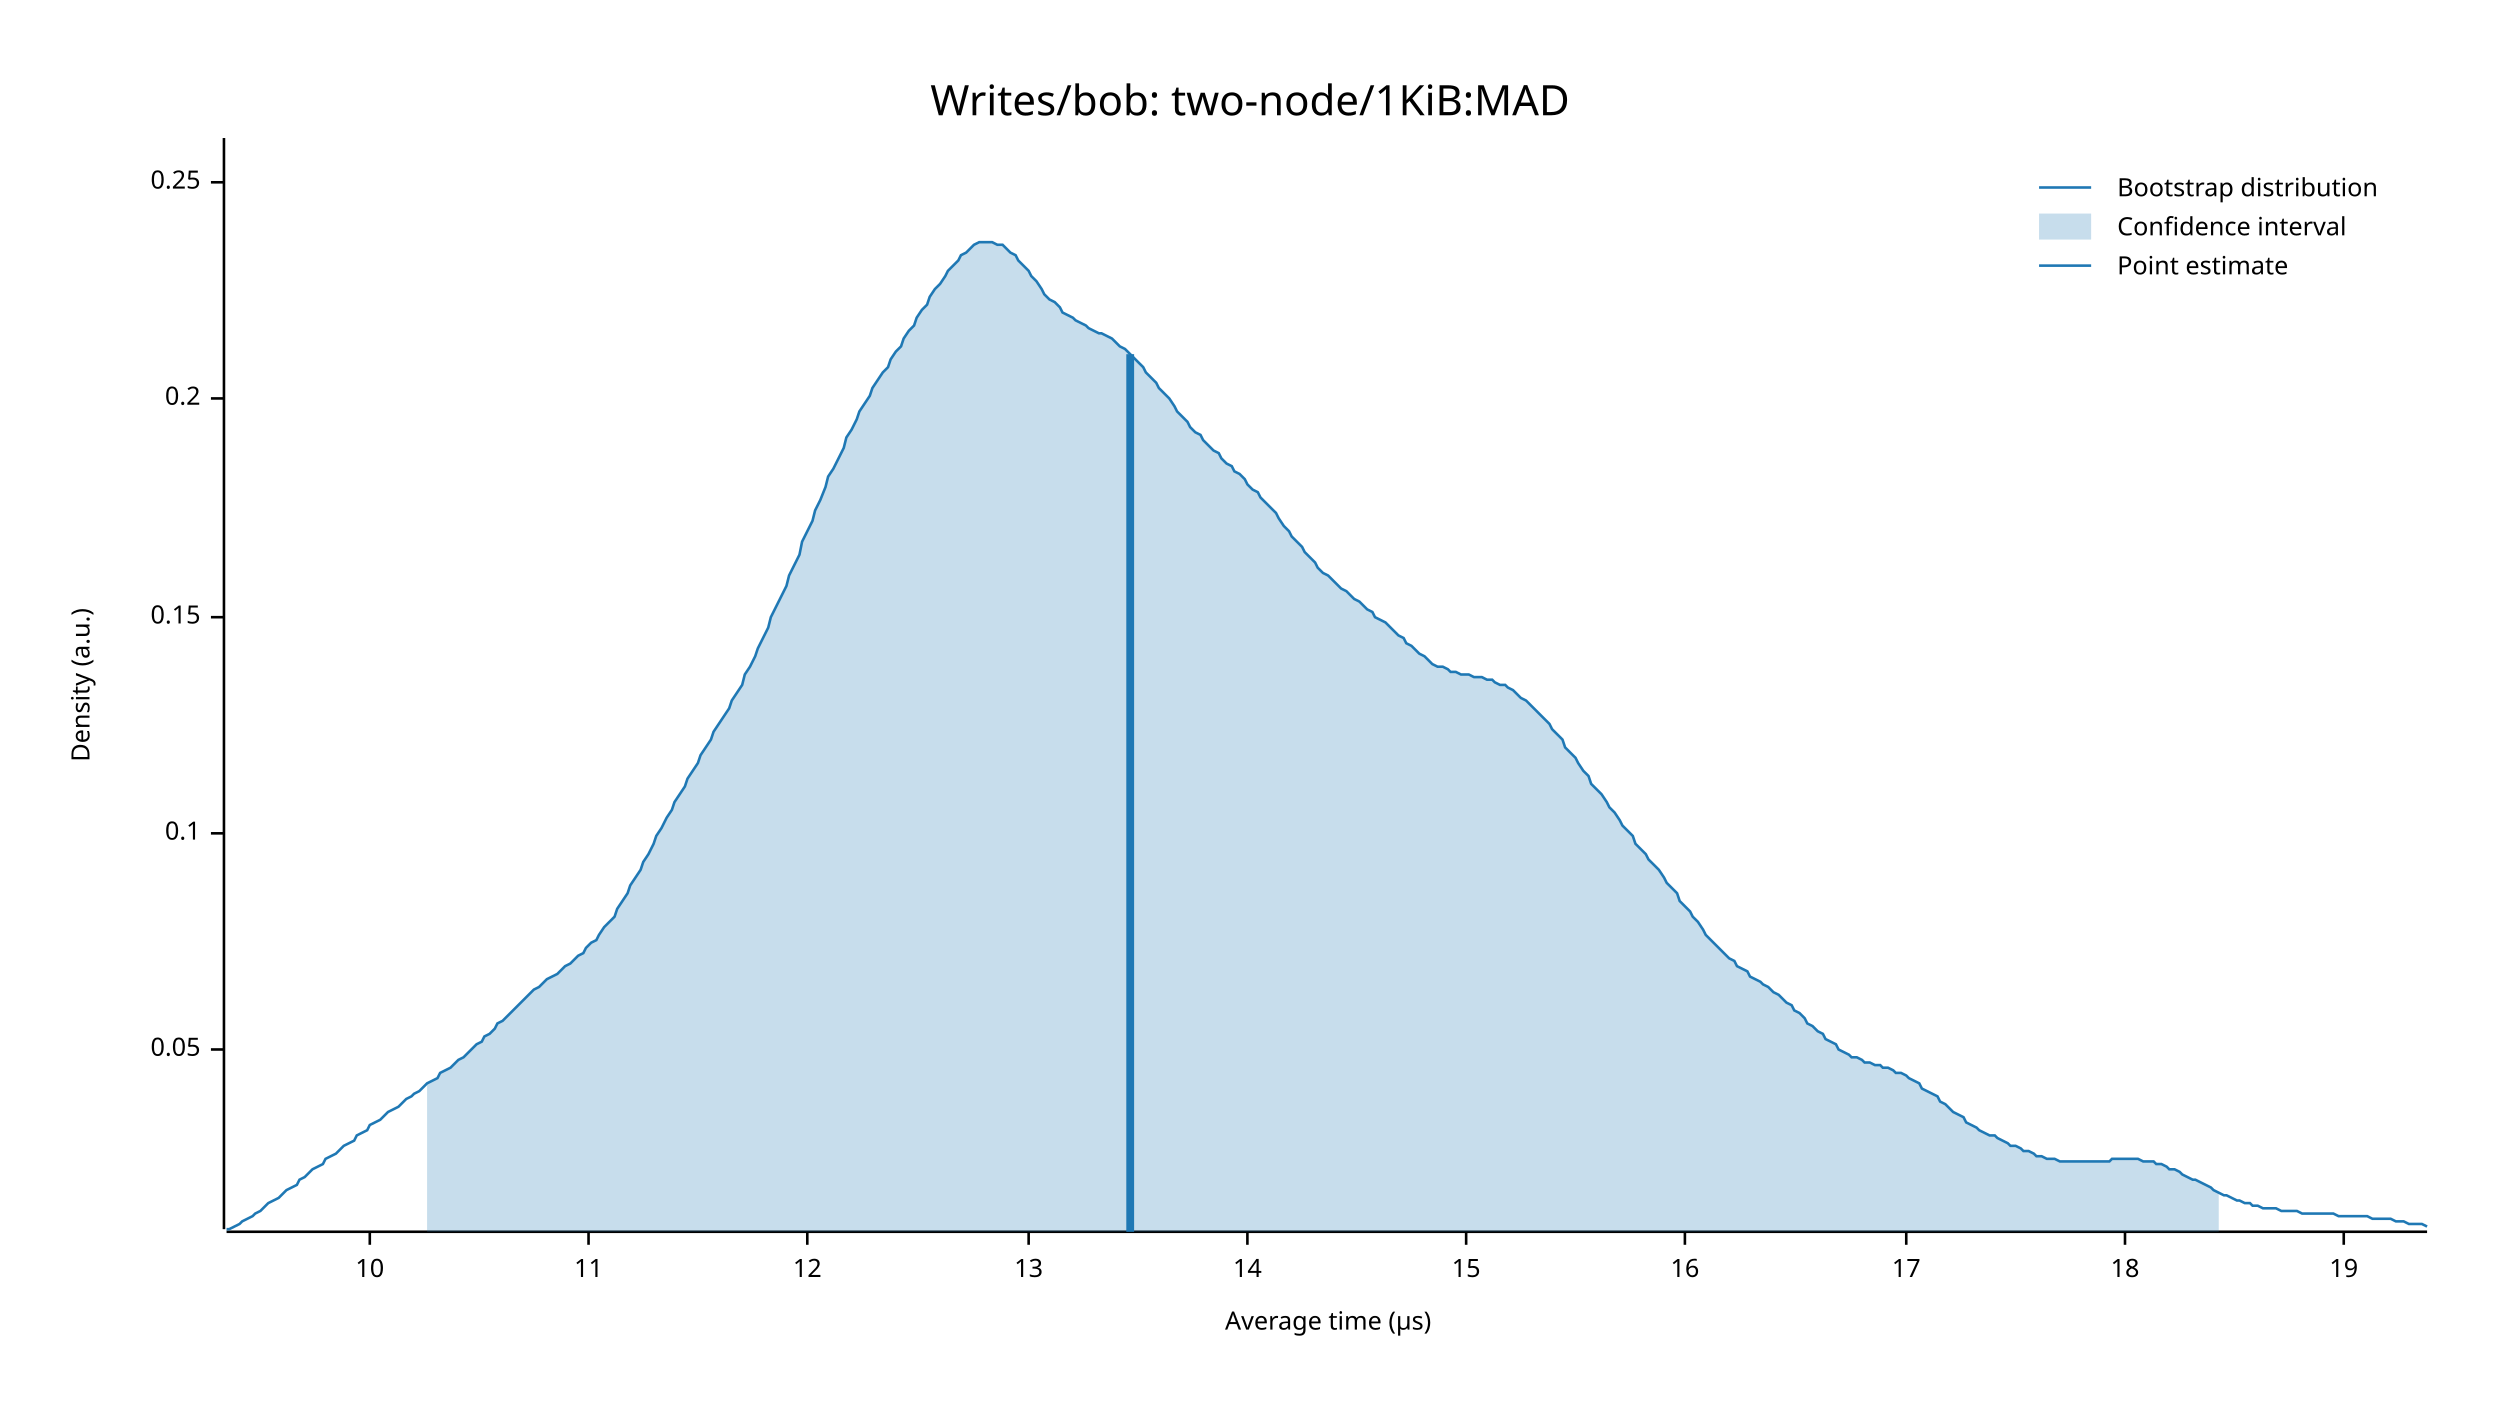
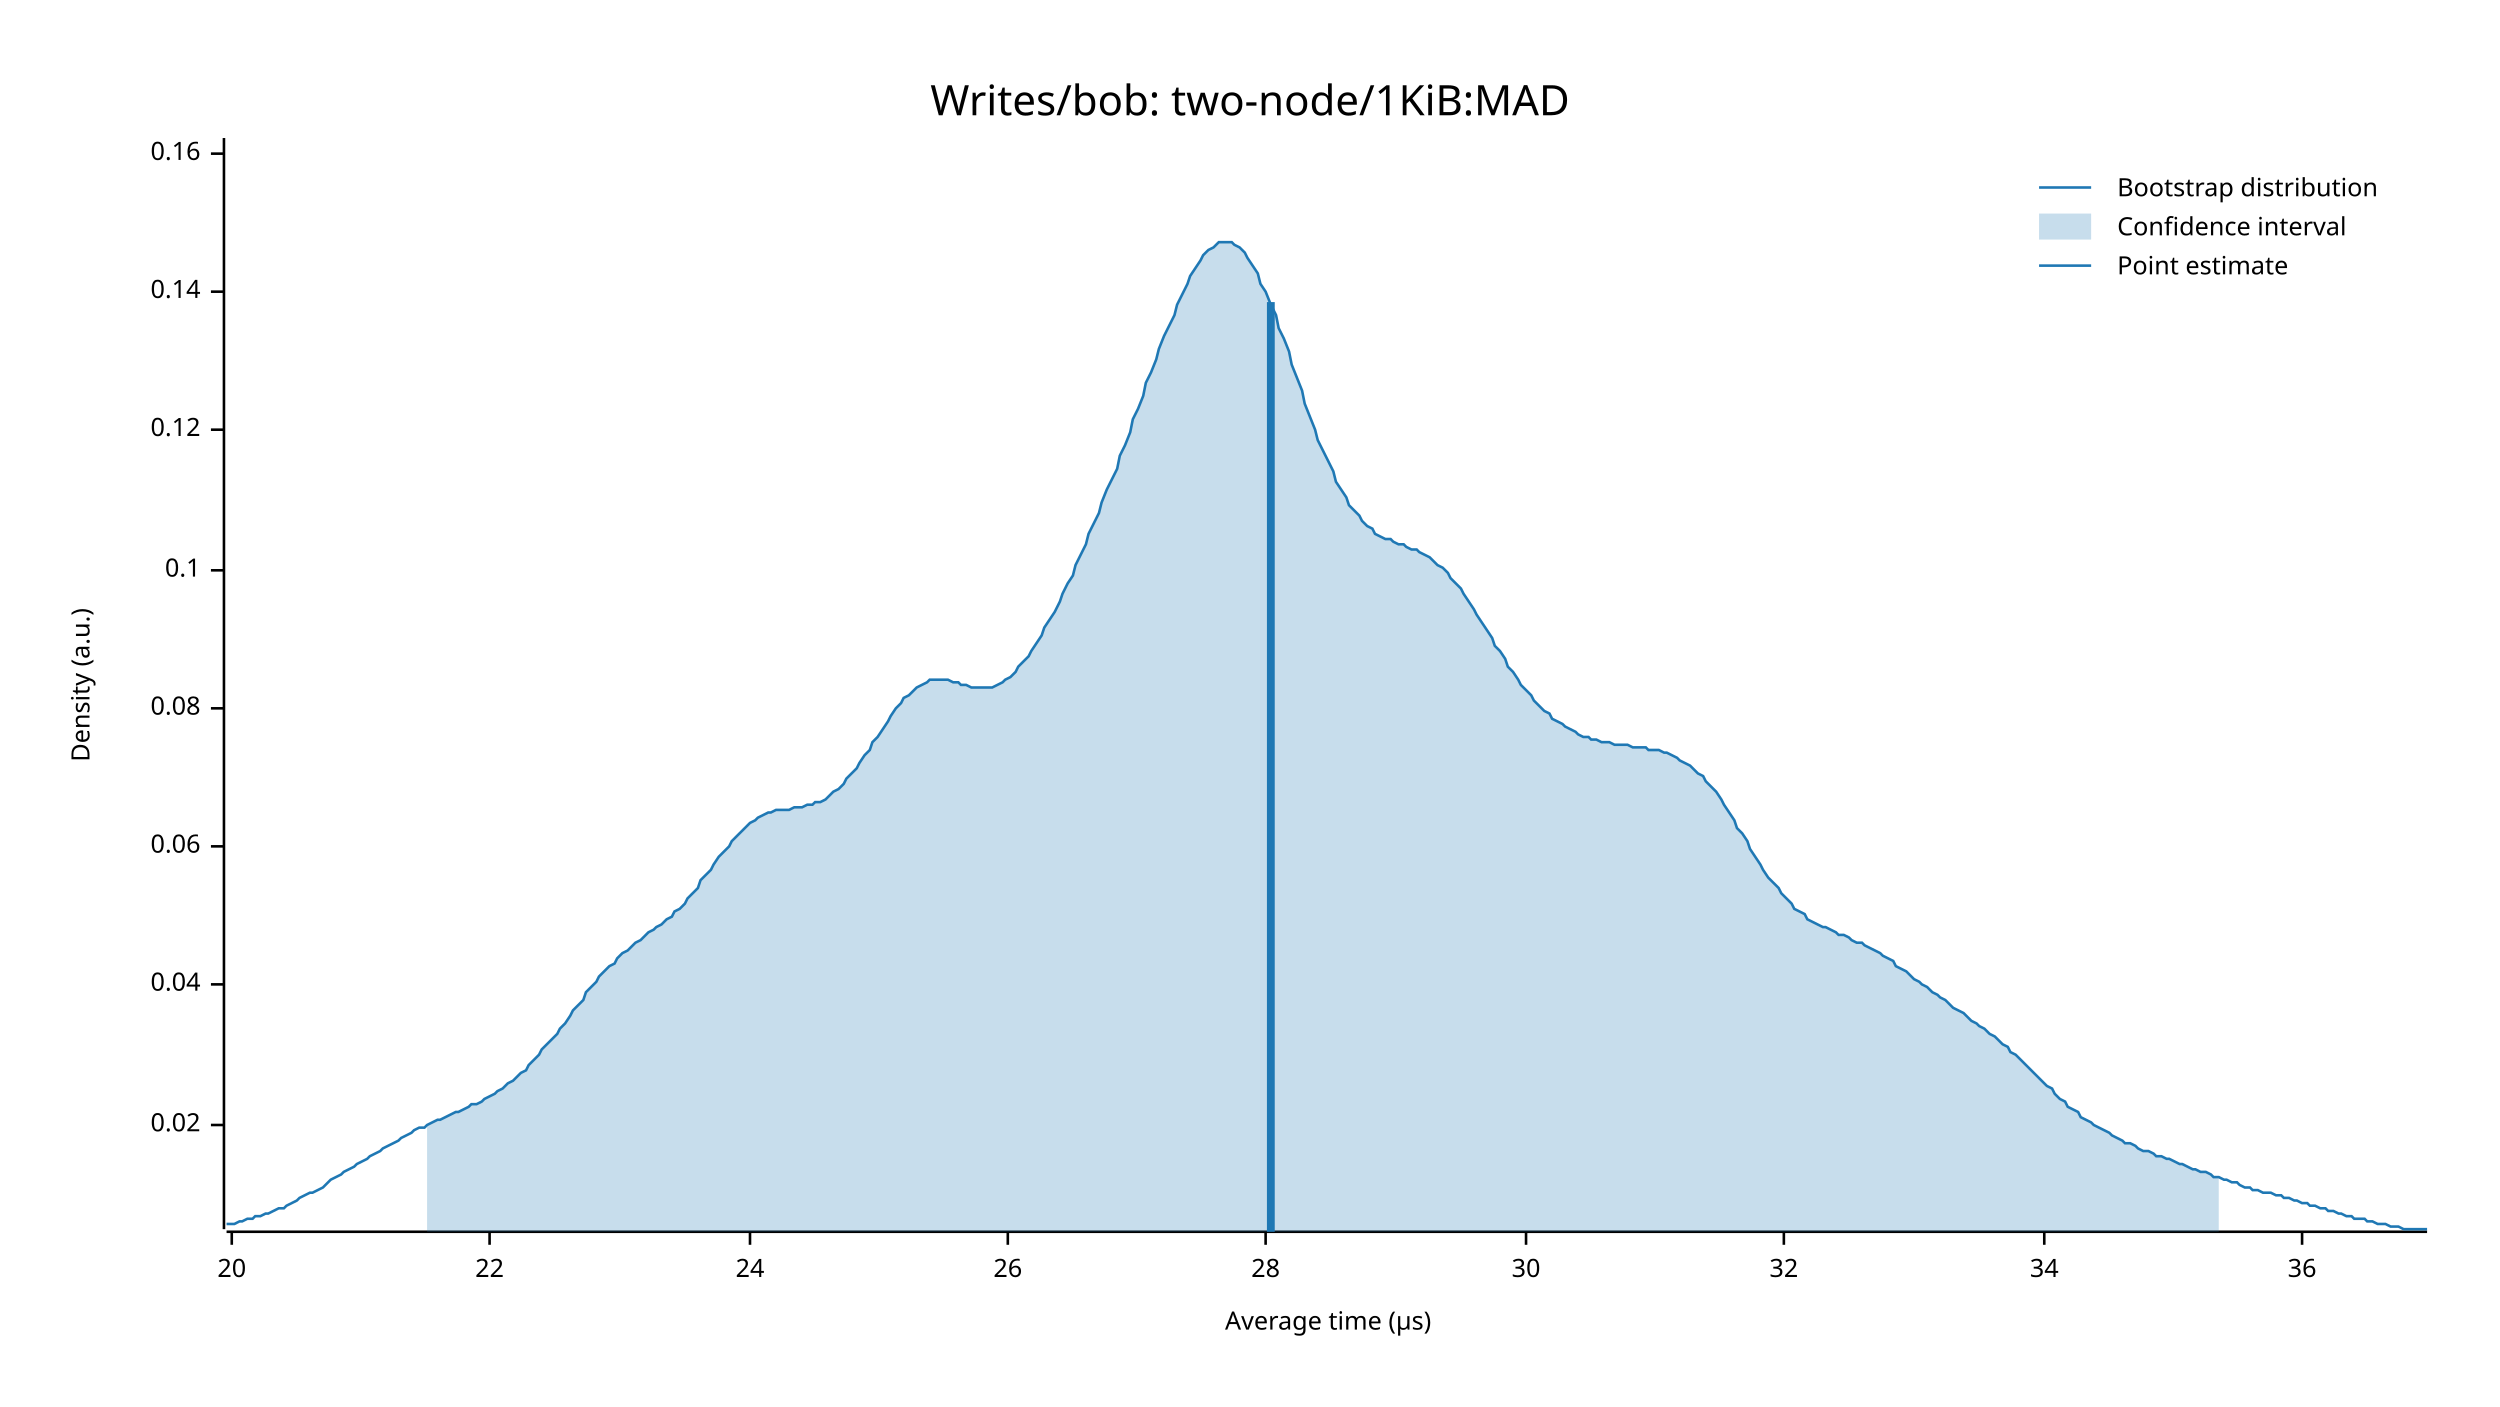
<svg xmlns="http://www.w3.org/2000/svg" width="960" height="540" viewBox="0 0 960 540">
  <text x="480" y="32" dy="0.76em" text-anchor="middle" font-family="sans-serif" font-size="16.129" opacity="1" fill="#000000">
Writes/bob: two-node/1KiB:MAD
</text>
  <text x="27" y="263" dy="0.76em" text-anchor="middle" font-family="sans-serif" font-size="9.677" opacity="1" fill="#000000" transform="rotate(270, 27, 263)">
Density (a.u.)
</text>
  <text x="510" y="513" dy="-0.5ex" text-anchor="middle" font-family="sans-serif" font-size="9.677" opacity="1" fill="#000000">
Average time (µs)
</text>
  <polyline fill="none" opacity="1" stroke="#000000" stroke-width="1" points="86,53 86,472 " />
-   <text x="77" y="403" dy="0.5ex" text-anchor="end" font-family="sans-serif" font-size="9.677" opacity="1" fill="#000000">
- 0.05
+   <text x="77" y="432" dy="0.5ex" text-anchor="end" font-family="sans-serif" font-size="9.677" opacity="1" fill="#000000">
+ 0.02
</text>
-   <polyline fill="none" opacity="1" stroke="#000000" stroke-width="1" points="81,403 86,403 " />
-   <text x="77" y="320" dy="0.5ex" text-anchor="end" font-family="sans-serif" font-size="9.677" opacity="1" fill="#000000">
+   <polyline fill="none" opacity="1" stroke="#000000" stroke-width="1" points="81,432 86,432 " />
+   <text x="77" y="378" dy="0.5ex" text-anchor="end" font-family="sans-serif" font-size="9.677" opacity="1" fill="#000000">
+ 0.04
+ </text>
+   <polyline fill="none" opacity="1" stroke="#000000" stroke-width="1" points="81,378 86,378 " />
+   <text x="77" y="325" dy="0.5ex" text-anchor="end" font-family="sans-serif" font-size="9.677" opacity="1" fill="#000000">
+ 0.06
+ </text>
+   <polyline fill="none" opacity="1" stroke="#000000" stroke-width="1" points="81,325 86,325 " />
+   <text x="77" y="272" dy="0.5ex" text-anchor="end" font-family="sans-serif" font-size="9.677" opacity="1" fill="#000000">
+ 0.08
+ </text>
+   <polyline fill="none" opacity="1" stroke="#000000" stroke-width="1" points="81,272 86,272 " />
+   <text x="77" y="219" dy="0.5ex" text-anchor="end" font-family="sans-serif" font-size="9.677" opacity="1" fill="#000000">
0.1
</text>
-   <polyline fill="none" opacity="1" stroke="#000000" stroke-width="1" points="81,320 86,320 " />
-   <text x="77" y="237" dy="0.5ex" text-anchor="end" font-family="sans-serif" font-size="9.677" opacity="1" fill="#000000">
- 0.15
+   <polyline fill="none" opacity="1" stroke="#000000" stroke-width="1" points="81,219 86,219 " />
+   <text x="77" y="165" dy="0.5ex" text-anchor="end" font-family="sans-serif" font-size="9.677" opacity="1" fill="#000000">
+ 0.12
</text>
-   <polyline fill="none" opacity="1" stroke="#000000" stroke-width="1" points="81,237 86,237 " />
-   <text x="77" y="153" dy="0.5ex" text-anchor="end" font-family="sans-serif" font-size="9.677" opacity="1" fill="#000000">
- 0.2
+   <polyline fill="none" opacity="1" stroke="#000000" stroke-width="1" points="81,165 86,165 " />
+   <text x="77" y="112" dy="0.5ex" text-anchor="end" font-family="sans-serif" font-size="9.677" opacity="1" fill="#000000">
+ 0.14
</text>
-   <polyline fill="none" opacity="1" stroke="#000000" stroke-width="1" points="81,153 86,153 " />
-   <text x="77" y="70" dy="0.5ex" text-anchor="end" font-family="sans-serif" font-size="9.677" opacity="1" fill="#000000">
- 0.25
+   <polyline fill="none" opacity="1" stroke="#000000" stroke-width="1" points="81,112 86,112 " />
+   <text x="77" y="59" dy="0.5ex" text-anchor="end" font-family="sans-serif" font-size="9.677" opacity="1" fill="#000000">
+ 0.16
</text>
-   <polyline fill="none" opacity="1" stroke="#000000" stroke-width="1" points="81,70 86,70 " />
+   <polyline fill="none" opacity="1" stroke="#000000" stroke-width="1" points="81,59 86,59 " />
  <polyline fill="none" opacity="1" stroke="#000000" stroke-width="1" points="87,473 932,473 " />
-   <text x="142" y="483" dy="0.76em" text-anchor="middle" font-family="sans-serif" font-size="9.677" opacity="1" fill="#000000">
- 10
+   <text x="89" y="483" dy="0.76em" text-anchor="middle" font-family="sans-serif" font-size="9.677" opacity="1" fill="#000000">
+ 20
</text>
-   <polyline fill="none" opacity="1" stroke="#000000" stroke-width="1" points="142,473 142,478 " />
-   <text x="226" y="483" dy="0.76em" text-anchor="middle" font-family="sans-serif" font-size="9.677" opacity="1" fill="#000000">
- 11
+   <polyline fill="none" opacity="1" stroke="#000000" stroke-width="1" points="89,473 89,478 " />
+   <text x="188" y="483" dy="0.76em" text-anchor="middle" font-family="sans-serif" font-size="9.677" opacity="1" fill="#000000">
+ 22
</text>
-   <polyline fill="none" opacity="1" stroke="#000000" stroke-width="1" points="226,473 226,478 " />
-   <text x="310" y="483" dy="0.76em" text-anchor="middle" font-family="sans-serif" font-size="9.677" opacity="1" fill="#000000">
- 12
+   <polyline fill="none" opacity="1" stroke="#000000" stroke-width="1" points="188,473 188,478 " />
+   <text x="288" y="483" dy="0.76em" text-anchor="middle" font-family="sans-serif" font-size="9.677" opacity="1" fill="#000000">
+ 24
</text>
-   <polyline fill="none" opacity="1" stroke="#000000" stroke-width="1" points="310,473 310,478 " />
-   <text x="395" y="483" dy="0.76em" text-anchor="middle" font-family="sans-serif" font-size="9.677" opacity="1" fill="#000000">
- 13
+   <polyline fill="none" opacity="1" stroke="#000000" stroke-width="1" points="288,473 288,478 " />
+   <text x="387" y="483" dy="0.76em" text-anchor="middle" font-family="sans-serif" font-size="9.677" opacity="1" fill="#000000">
+ 26
</text>
-   <polyline fill="none" opacity="1" stroke="#000000" stroke-width="1" points="395,473 395,478 " />
-   <text x="479" y="483" dy="0.76em" text-anchor="middle" font-family="sans-serif" font-size="9.677" opacity="1" fill="#000000">
- 14
+   <polyline fill="none" opacity="1" stroke="#000000" stroke-width="1" points="387,473 387,478 " />
+   <text x="486" y="483" dy="0.76em" text-anchor="middle" font-family="sans-serif" font-size="9.677" opacity="1" fill="#000000">
+ 28
</text>
-   <polyline fill="none" opacity="1" stroke="#000000" stroke-width="1" points="479,473 479,478 " />
-   <text x="563" y="483" dy="0.76em" text-anchor="middle" font-family="sans-serif" font-size="9.677" opacity="1" fill="#000000">
- 15
+   <polyline fill="none" opacity="1" stroke="#000000" stroke-width="1" points="486,473 486,478 " />
+   <text x="586" y="483" dy="0.76em" text-anchor="middle" font-family="sans-serif" font-size="9.677" opacity="1" fill="#000000">
+ 30
</text>
-   <polyline fill="none" opacity="1" stroke="#000000" stroke-width="1" points="563,473 563,478 " />
-   <text x="647" y="483" dy="0.76em" text-anchor="middle" font-family="sans-serif" font-size="9.677" opacity="1" fill="#000000">
- 16
+   <polyline fill="none" opacity="1" stroke="#000000" stroke-width="1" points="586,473 586,478 " />
+   <text x="685" y="483" dy="0.76em" text-anchor="middle" font-family="sans-serif" font-size="9.677" opacity="1" fill="#000000">
+ 32
</text>
-   <polyline fill="none" opacity="1" stroke="#000000" stroke-width="1" points="647,473 647,478 " />
-   <text x="732" y="483" dy="0.76em" text-anchor="middle" font-family="sans-serif" font-size="9.677" opacity="1" fill="#000000">
- 17
+   <polyline fill="none" opacity="1" stroke="#000000" stroke-width="1" points="685,473 685,478 " />
+   <text x="785" y="483" dy="0.76em" text-anchor="middle" font-family="sans-serif" font-size="9.677" opacity="1" fill="#000000">
+ 34
</text>
-   <polyline fill="none" opacity="1" stroke="#000000" stroke-width="1" points="732,473 732,478 " />
-   <text x="816" y="483" dy="0.76em" text-anchor="middle" font-family="sans-serif" font-size="9.677" opacity="1" fill="#000000">
- 18
+   <polyline fill="none" opacity="1" stroke="#000000" stroke-width="1" points="785,473 785,478 " />
+   <text x="884" y="483" dy="0.76em" text-anchor="middle" font-family="sans-serif" font-size="9.677" opacity="1" fill="#000000">
+ 36
</text>
-   <polyline fill="none" opacity="1" stroke="#000000" stroke-width="1" points="816,473 816,478 " />
-   <text x="900" y="483" dy="0.76em" text-anchor="middle" font-family="sans-serif" font-size="9.677" opacity="1" fill="#000000">
- 19
- </text>
-   <polyline fill="none" opacity="1" stroke="#000000" stroke-width="1" points="900,473 900,478 " />
-   <polyline fill="none" opacity="1" stroke="#1F78B4" stroke-width="1" points="87,472 88,472 90,471 92,470 93,469 95,468 97,467 98,466 100,465 102,463 103,462 105,461 107,460 109,458 110,457 112,456 114,455 115,453 117,452 119,450 120,449 122,448 124,447 125,445 127,444 129,443 131,441 132,440 134,439 136,438 137,436 139,435 141,434 142,432 144,431 146,430 147,429 149,427 151,426 153,425 154,424 156,422 158,421 159,420 161,419 163,417 164,416 166,415 168,414 169,412 171,411 173,410 175,408 176,407 178,406 180,404 181,403 183,401 185,400 186,398 188,397 190,395 191,393 193,392 195,390 197,388 198,387 200,385 202,383 203,382 205,380 207,379 208,378 210,376 212,375 214,374 215,373 217,371 219,370 220,369 222,367 224,366 225,364 227,362 229,361 230,359 232,356 234,354 236,352 237,349 239,346 241,343 242,340 244,337 246,334 247,331 249,328 251,324 252,321 254,318 256,314 258,311 259,308 261,305 263,302 264,299 266,296 268,293 269,290 271,287 273,284 274,281 276,278 278,275 280,272 281,269 283,266 285,263 286,259 288,256 290,252 291,249 293,245 295,241 296,237 298,233 300,229 302,225 303,221 305,217 307,213 308,208 310,204 312,200 313,196 315,192 317,187 318,183 320,180 322,176 324,172 325,168 327,165 329,161 330,158 332,155 334,152 335,149 337,146 339,143 341,141 342,138 344,135 346,133 347,130 349,127 351,125 352,122 354,119 356,117 357,114 359,111 361,109 363,106 364,104 366,102 368,100 369,98 371,97 373,95 374,94 376,93 378,93 379,93 381,93 383,94 385,94 386,95 388,97 390,98 391,100 393,102 395,104 396,106 398,108 400,111 401,113 403,115 405,116 407,118 408,120 410,121 412,122 413,123 415,124 417,125 418,126 420,127 422,128 423,128 425,129 427,130 429,132 430,133 432,134 434,136 435,137 437,139 439,141 440,143 442,145 444,147 445,149 447,151 449,153 451,156 452,158 454,160 456,162 457,164 459,166 461,167 462,169 464,171 466,173 468,174 469,176 471,178 473,179 474,181 476,182 478,184 479,186 481,188 483,189 484,191 486,193 488,195 490,197 491,199 493,202 495,204 496,206 498,208 500,210 501,212 503,214 505,216 506,218 508,220 510,221 512,223 513,224 515,226 517,227 518,228 520,230 522,231 523,232 525,234 527,235 528,237 530,238 532,239 534,241 535,242 537,244 539,245 540,247 542,248 544,250 545,251 547,252 549,254 550,255 552,256 554,256 556,257 557,258 559,258 561,259 562,259 564,259 566,260 567,260 569,260 571,261 573,261 574,262 576,263 578,263 579,264 581,265 583,267 584,268 586,269 588,271 589,272 591,274 593,276 595,278 596,280 598,282 600,284 601,287 603,289 605,291 606,293 608,296 610,298 611,301 613,303 615,305 617,308 618,310 620,312 622,315 623,317 625,319 627,321 628,324 630,326 632,328 633,330 635,332 637,334 639,337 640,339 642,341 644,343 645,346 647,348 649,350 650,352 652,354 654,357 655,359 657,361 659,363 661,365 662,366 664,368 666,369 667,371 669,372 671,373 672,375 674,376 676,377 677,378 679,379 681,381 683,382 684,383 686,385 688,386 689,388 691,389 693,391 694,393 696,394 698,396 700,397 701,399 703,400 705,401 706,403 708,404 710,405 711,406 713,406 715,407 716,408 718,408 720,409 722,409 723,410 725,410 727,411 728,412 730,412 732,413 733,414 735,415 737,416 738,418 740,419 742,420 744,421 745,423 747,424 749,426 750,427 752,428 754,429 755,431 757,432 759,433 760,434 762,435 764,436 766,436 767,437 769,438 771,439 772,440 774,440 776,441 777,442 779,442 781,443 782,444 784,444 786,445 788,445 789,445 791,446 793,446 794,446 796,446 798,446 799,446 801,446 803,446 804,446 806,446 808,446 810,446 811,445 813,445 815,445 816,445 818,445 820,445 821,445 823,446 825,446 827,446 828,447 830,447 832,448 833,449 835,449 837,450 838,451 840,452 842,453 843,453 845,454 847,455 849,456 850,457 852,458 854,459 855,459 857,460 859,461 860,461 862,462 864,462 865,463 867,463 869,464 871,464 872,464 874,464 876,465 877,465 879,465 881,465 882,465 884,466 886,466 887,466 889,466 891,466 893,466 894,466 896,466 898,467 899,467 901,467 903,467 904,467 906,467 908,467 909,467 911,468 913,468 915,468 916,468 918,468 920,469 921,469 923,469 925,470 926,470 928,470 930,470 932,471 " />
-   <polygon opacity="0.25" fill="#1F78B4" points="164,416 166,415 168,414 169,412 171,411 173,410 175,408 176,407 178,406 180,404 181,403 183,401 185,400 186,398 188,397 190,395 191,393 193,392 195,390 197,388 198,387 200,385 202,383 203,382 205,380 207,379 208,378 210,376 212,375 214,374 215,373 217,371 219,370 220,369 222,367 224,366 225,364 227,362 229,361 230,359 232,356 234,354 236,352 237,349 239,346 241,343 242,340 244,337 246,334 247,331 249,328 251,324 252,321 254,318 256,314 258,311 259,308 261,305 263,302 264,299 266,296 268,293 269,290 271,287 273,284 274,281 276,278 278,275 280,272 281,269 283,266 285,263 286,259 288,256 290,252 291,249 293,245 295,241 296,237 298,233 300,229 302,225 303,221 305,217 307,213 308,208 310,204 312,200 313,196 315,192 317,187 318,183 320,180 322,176 324,172 325,168 327,165 329,161 330,158 332,155 334,152 335,149 337,146 339,143 341,141 342,138 344,135 346,133 347,130 349,127 351,125 352,122 354,119 356,117 357,114 359,111 361,109 363,106 364,104 366,102 368,100 369,98 371,97 373,95 374,94 376,93 378,93 379,93 381,93 383,94 385,94 386,95 388,97 390,98 391,100 393,102 395,104 396,106 398,108 400,111 401,113 403,115 405,116 407,118 408,120 410,121 412,122 413,123 415,124 417,125 418,126 420,127 422,128 423,128 425,129 427,130 429,132 430,133 432,134 434,136 435,137 437,139 439,141 440,143 442,145 444,147 445,149 447,151 449,153 451,156 452,158 454,160 456,162 457,164 459,166 461,167 462,169 464,171 466,173 468,174 469,176 471,178 473,179 474,181 476,182 478,184 479,186 481,188 483,189 484,191 486,193 488,195 490,197 491,199 493,202 495,204 496,206 498,208 500,210 501,212 503,214 505,216 506,218 508,220 510,221 512,223 513,224 515,226 517,227 518,228 520,230 522,231 523,232 525,234 527,235 528,237 530,238 532,239 534,241 535,242 537,244 539,245 540,247 542,248 544,250 545,251 547,252 549,254 550,255 552,256 554,256 556,257 557,258 559,258 561,259 562,259 564,259 566,260 567,260 569,260 571,261 573,261 574,262 576,263 578,263 579,264 581,265 583,267 584,268 586,269 588,271 589,272 591,274 593,276 595,278 596,280 598,282 600,284 601,287 603,289 605,291 606,293 608,296 610,298 611,301 613,303 615,305 617,308 618,310 620,312 622,315 623,317 625,319 627,321 628,324 630,326 632,328 633,330 635,332 637,334 639,337 640,339 642,341 644,343 645,346 647,348 649,350 650,352 652,354 654,357 655,359 657,361 659,363 661,365 662,366 664,368 666,369 667,371 669,372 671,373 672,375 674,376 676,377 677,378 679,379 681,381 683,382 684,383 686,385 688,386 689,388 691,389 693,391 694,393 696,394 698,396 700,397 701,399 703,400 705,401 706,403 708,404 710,405 711,406 713,406 715,407 716,408 718,408 720,409 722,409 723,410 725,410 727,411 728,412 730,412 732,413 733,414 735,415 737,416 738,418 740,419 742,420 744,421 745,423 747,424 749,426 750,427 752,428 754,429 755,431 757,432 759,433 760,434 762,435 764,436 766,436 767,437 769,438 771,439 772,440 774,440 776,441 777,442 779,442 781,443 782,444 784,444 786,445 788,445 789,445 791,446 793,446 794,446 796,446 798,446 799,446 801,446 803,446 804,446 806,446 808,446 810,446 811,445 813,445 815,445 816,445 818,445 820,445 821,445 823,446 825,446 827,446 828,447 830,447 832,448 833,449 835,449 837,450 838,451 840,452 842,453 843,453 845,454 847,455 849,456 850,457 852,458 852,473 164,473 " />
-   <polyline fill="none" opacity="1" stroke="#1F78B4" stroke-width="3" points="434,473 434,136 " />
+   <polyline fill="none" opacity="1" stroke="#000000" stroke-width="1" points="884,473 884,478 " />
+   <polyline fill="none" opacity="1" stroke="#1F78B4" stroke-width="1" points="87,470 88,470 90,470 92,469 93,469 95,468 97,468 98,467 100,467 102,466 103,466 105,465 107,464 109,464 110,463 112,462 114,461 115,460 117,459 119,458 120,458 122,457 124,456 125,455 127,453 129,452 131,451 132,450 134,449 136,448 137,447 139,446 141,445 142,444 144,443 146,442 147,441 149,440 151,439 153,438 154,437 156,436 158,435 159,434 161,433 163,433 164,432 166,431 168,430 169,430 171,429 173,428 175,427 176,427 178,426 180,425 181,424 183,424 185,423 186,422 188,421 190,420 191,419 193,418 195,416 197,415 198,414 200,412 202,411 203,409 205,407 207,405 208,403 210,401 212,399 214,397 215,395 217,393 219,390 220,388 222,386 224,384 225,381 227,379 229,377 230,375 232,373 234,371 236,370 237,368 239,366 241,365 242,364 244,362 246,361 247,360 249,358 251,357 252,356 254,355 256,353 258,352 259,350 261,349 263,347 264,345 266,343 268,341 269,338 271,336 273,334 274,332 276,329 278,327 280,325 281,323 283,321 285,319 286,318 288,316 290,315 291,314 293,313 295,312 296,312 298,311 300,311 302,311 303,311 305,310 307,310 308,310 310,309 312,309 313,308 315,308 317,307 318,306 320,304 322,303 324,301 325,299 327,297 329,295 330,293 332,290 334,288 335,285 337,283 339,280 341,277 342,275 344,272 346,270 347,268 349,267 351,265 352,264 354,263 356,262 357,261 359,261 361,261 363,261 364,261 366,262 368,262 369,263 371,263 373,264 374,264 376,264 378,264 379,264 381,264 383,263 385,262 386,261 388,260 390,258 391,256 393,254 395,252 396,250 398,247 400,244 401,241 403,238 405,235 407,231 408,228 410,224 412,221 413,217 415,213 417,209 418,205 420,201 422,197 423,193 425,188 427,184 429,180 430,175 432,171 434,166 435,161 437,157 439,152 440,147 442,143 444,138 445,134 447,129 449,125 451,121 452,117 454,113 456,109 457,106 459,103 461,100 462,98 464,96 466,95 468,93 469,93 471,93 473,93 474,94 476,95 478,97 479,99 481,102 483,105 484,109 486,112 488,117 490,121 491,126 493,130 495,135 496,140 498,145 500,150 501,155 503,160 505,165 506,169 508,173 510,177 512,181 513,185 515,188 517,191 518,194 520,196 522,198 523,200 525,202 527,203 528,205 530,206 532,207 534,207 535,208 537,209 539,209 540,210 542,211 544,211 545,212 547,213 549,214 550,215 552,217 554,218 556,220 557,222 559,224 561,226 562,228 564,231 566,234 567,236 569,239 571,242 573,245 574,248 576,250 578,253 579,256 581,258 583,261 584,263 586,265 588,267 589,269 591,271 593,273 595,274 596,276 598,277 600,278 601,279 603,280 605,281 606,282 608,283 610,283 611,284 613,284 615,285 617,285 618,285 620,286 622,286 623,286 625,286 627,287 628,287 630,287 632,287 633,288 635,288 637,288 639,289 640,289 642,290 644,291 645,292 647,293 649,294 650,295 652,297 654,298 655,300 657,302 659,304 661,307 662,309 664,312 666,315 667,318 669,320 671,323 672,326 674,329 676,332 677,334 679,337 681,339 683,341 684,343 686,345 688,347 689,349 691,350 693,351 694,353 696,354 698,355 700,356 701,356 703,357 705,358 706,359 708,359 710,360 711,361 713,362 715,362 716,363 718,364 720,365 722,366 723,367 725,368 727,369 728,371 730,372 732,373 733,374 735,376 737,377 738,378 740,379 742,381 744,382 745,383 747,384 749,386 750,387 752,388 754,389 755,390 757,392 759,393 760,394 762,395 764,397 766,398 767,399 769,401 771,402 772,404 774,405 776,407 777,408 779,410 781,412 782,413 784,415 786,417 788,418 789,420 791,422 793,423 794,425 796,426 798,427 799,429 801,430 803,431 804,432 806,433 808,434 810,435 811,436 813,437 815,438 816,439 818,439 820,440 821,441 823,442 825,442 827,443 828,444 830,444 832,445 833,445 835,446 837,447 838,447 840,448 842,449 843,449 845,450 847,450 849,451 850,452 852,452 854,453 855,453 857,454 859,454 860,455 862,456 864,456 865,457 867,457 869,458 871,458 872,458 874,459 876,459 877,460 879,460 881,461 882,461 884,462 886,462 887,463 889,463 891,464 893,464 894,465 896,465 898,466 899,466 901,467 903,467 904,468 906,468 908,468 909,469 911,469 913,470 915,470 916,470 918,471 920,471 921,471 923,472 925,472 926,472 928,472 930,472 932,472 " />
+   <polygon opacity="0.25" fill="#1F78B4" points="164,432 166,431 168,430 169,430 171,429 173,428 175,427 176,427 178,426 180,425 181,424 183,424 185,423 186,422 188,421 190,420 191,419 193,418 195,416 197,415 198,414 200,412 202,411 203,409 205,407 207,405 208,403 210,401 212,399 214,397 215,395 217,393 219,390 220,388 222,386 224,384 225,381 227,379 229,377 230,375 232,373 234,371 236,370 237,368 239,366 241,365 242,364 244,362 246,361 247,360 249,358 251,357 252,356 254,355 256,353 258,352 259,350 261,349 263,347 264,345 266,343 268,341 269,338 271,336 273,334 274,332 276,329 278,327 280,325 281,323 283,321 285,319 286,318 288,316 290,315 291,314 293,313 295,312 296,312 298,311 300,311 302,311 303,311 305,310 307,310 308,310 310,309 312,309 313,308 315,308 317,307 318,306 320,304 322,303 324,301 325,299 327,297 329,295 330,293 332,290 334,288 335,285 337,283 339,280 341,277 342,275 344,272 346,270 347,268 349,267 351,265 352,264 354,263 356,262 357,261 359,261 361,261 363,261 364,261 366,262 368,262 369,263 371,263 373,264 374,264 376,264 378,264 379,264 381,264 383,263 385,262 386,261 388,260 390,258 391,256 393,254 395,252 396,250 398,247 400,244 401,241 403,238 405,235 407,231 408,228 410,224 412,221 413,217 415,213 417,209 418,205 420,201 422,197 423,193 425,188 427,184 429,180 430,175 432,171 434,166 435,161 437,157 439,152 440,147 442,143 444,138 445,134 447,129 449,125 451,121 452,117 454,113 456,109 457,106 459,103 461,100 462,98 464,96 466,95 468,93 469,93 471,93 473,93 474,94 476,95 478,97 479,99 481,102 483,105 484,109 486,112 488,117 490,121 491,126 493,130 495,135 496,140 498,145 500,150 501,155 503,160 505,165 506,169 508,173 510,177 512,181 513,185 515,188 517,191 518,194 520,196 522,198 523,200 525,202 527,203 528,205 530,206 532,207 534,207 535,208 537,209 539,209 540,210 542,211 544,211 545,212 547,213 549,214 550,215 552,217 554,218 556,220 557,222 559,224 561,226 562,228 564,231 566,234 567,236 569,239 571,242 573,245 574,248 576,250 578,253 579,256 581,258 583,261 584,263 586,265 588,267 589,269 591,271 593,273 595,274 596,276 598,277 600,278 601,279 603,280 605,281 606,282 608,283 610,283 611,284 613,284 615,285 617,285 618,285 620,286 622,286 623,286 625,286 627,287 628,287 630,287 632,287 633,288 635,288 637,288 639,289 640,289 642,290 644,291 645,292 647,293 649,294 650,295 652,297 654,298 655,300 657,302 659,304 661,307 662,309 664,312 666,315 667,318 669,320 671,323 672,326 674,329 676,332 677,334 679,337 681,339 683,341 684,343 686,345 688,347 689,349 691,350 693,351 694,353 696,354 698,355 700,356 701,356 703,357 705,358 706,359 708,359 710,360 711,361 713,362 715,362 716,363 718,364 720,365 722,366 723,367 725,368 727,369 728,371 730,372 732,373 733,374 735,376 737,377 738,378 740,379 742,381 744,382 745,383 747,384 749,386 750,387 752,388 754,389 755,390 757,392 759,393 760,394 762,395 764,397 766,398 767,399 769,401 771,402 772,404 774,405 776,407 777,408 779,410 781,412 782,413 784,415 786,417 788,418 789,420 791,422 793,423 794,425 796,426 798,427 799,429 801,430 803,431 804,432 806,433 808,434 810,435 811,436 813,437 815,438 816,439 818,439 820,440 821,441 823,442 825,442 827,443 828,444 830,444 832,445 833,445 835,446 837,447 838,447 840,448 842,449 843,449 845,450 847,450 849,451 850,452 852,452 852,473 164,473 " />
+   <polyline fill="none" opacity="1" stroke="#1F78B4" stroke-width="3" points="488,473 488,116 " />
  <text x="813" y="68" dy="0.76em" text-anchor="start" font-family="sans-serif" font-size="9.677" opacity="1" fill="#000000">
Bootstrap distribution
</text>
  <text x="813" y="83" dy="0.76em" text-anchor="start" font-family="sans-serif" font-size="9.677" opacity="1" fill="#000000">
Confidence interval
</text>
  <text x="813" y="98" dy="0.76em" text-anchor="start" font-family="sans-serif" font-size="9.677" opacity="1" fill="#000000">
Point estimate
</text>
  <polyline fill="none" opacity="1" stroke="#1F78B4" stroke-width="1" points="783,72 803,72 " />
  <rect x="783" y="82" width="20" height="10" opacity="0.25" fill="#1F78B4" stroke="none" />
  <polyline fill="none" opacity="1" stroke="#1F78B4" stroke-width="1" points="783,102 803,102 " />
</svg>
